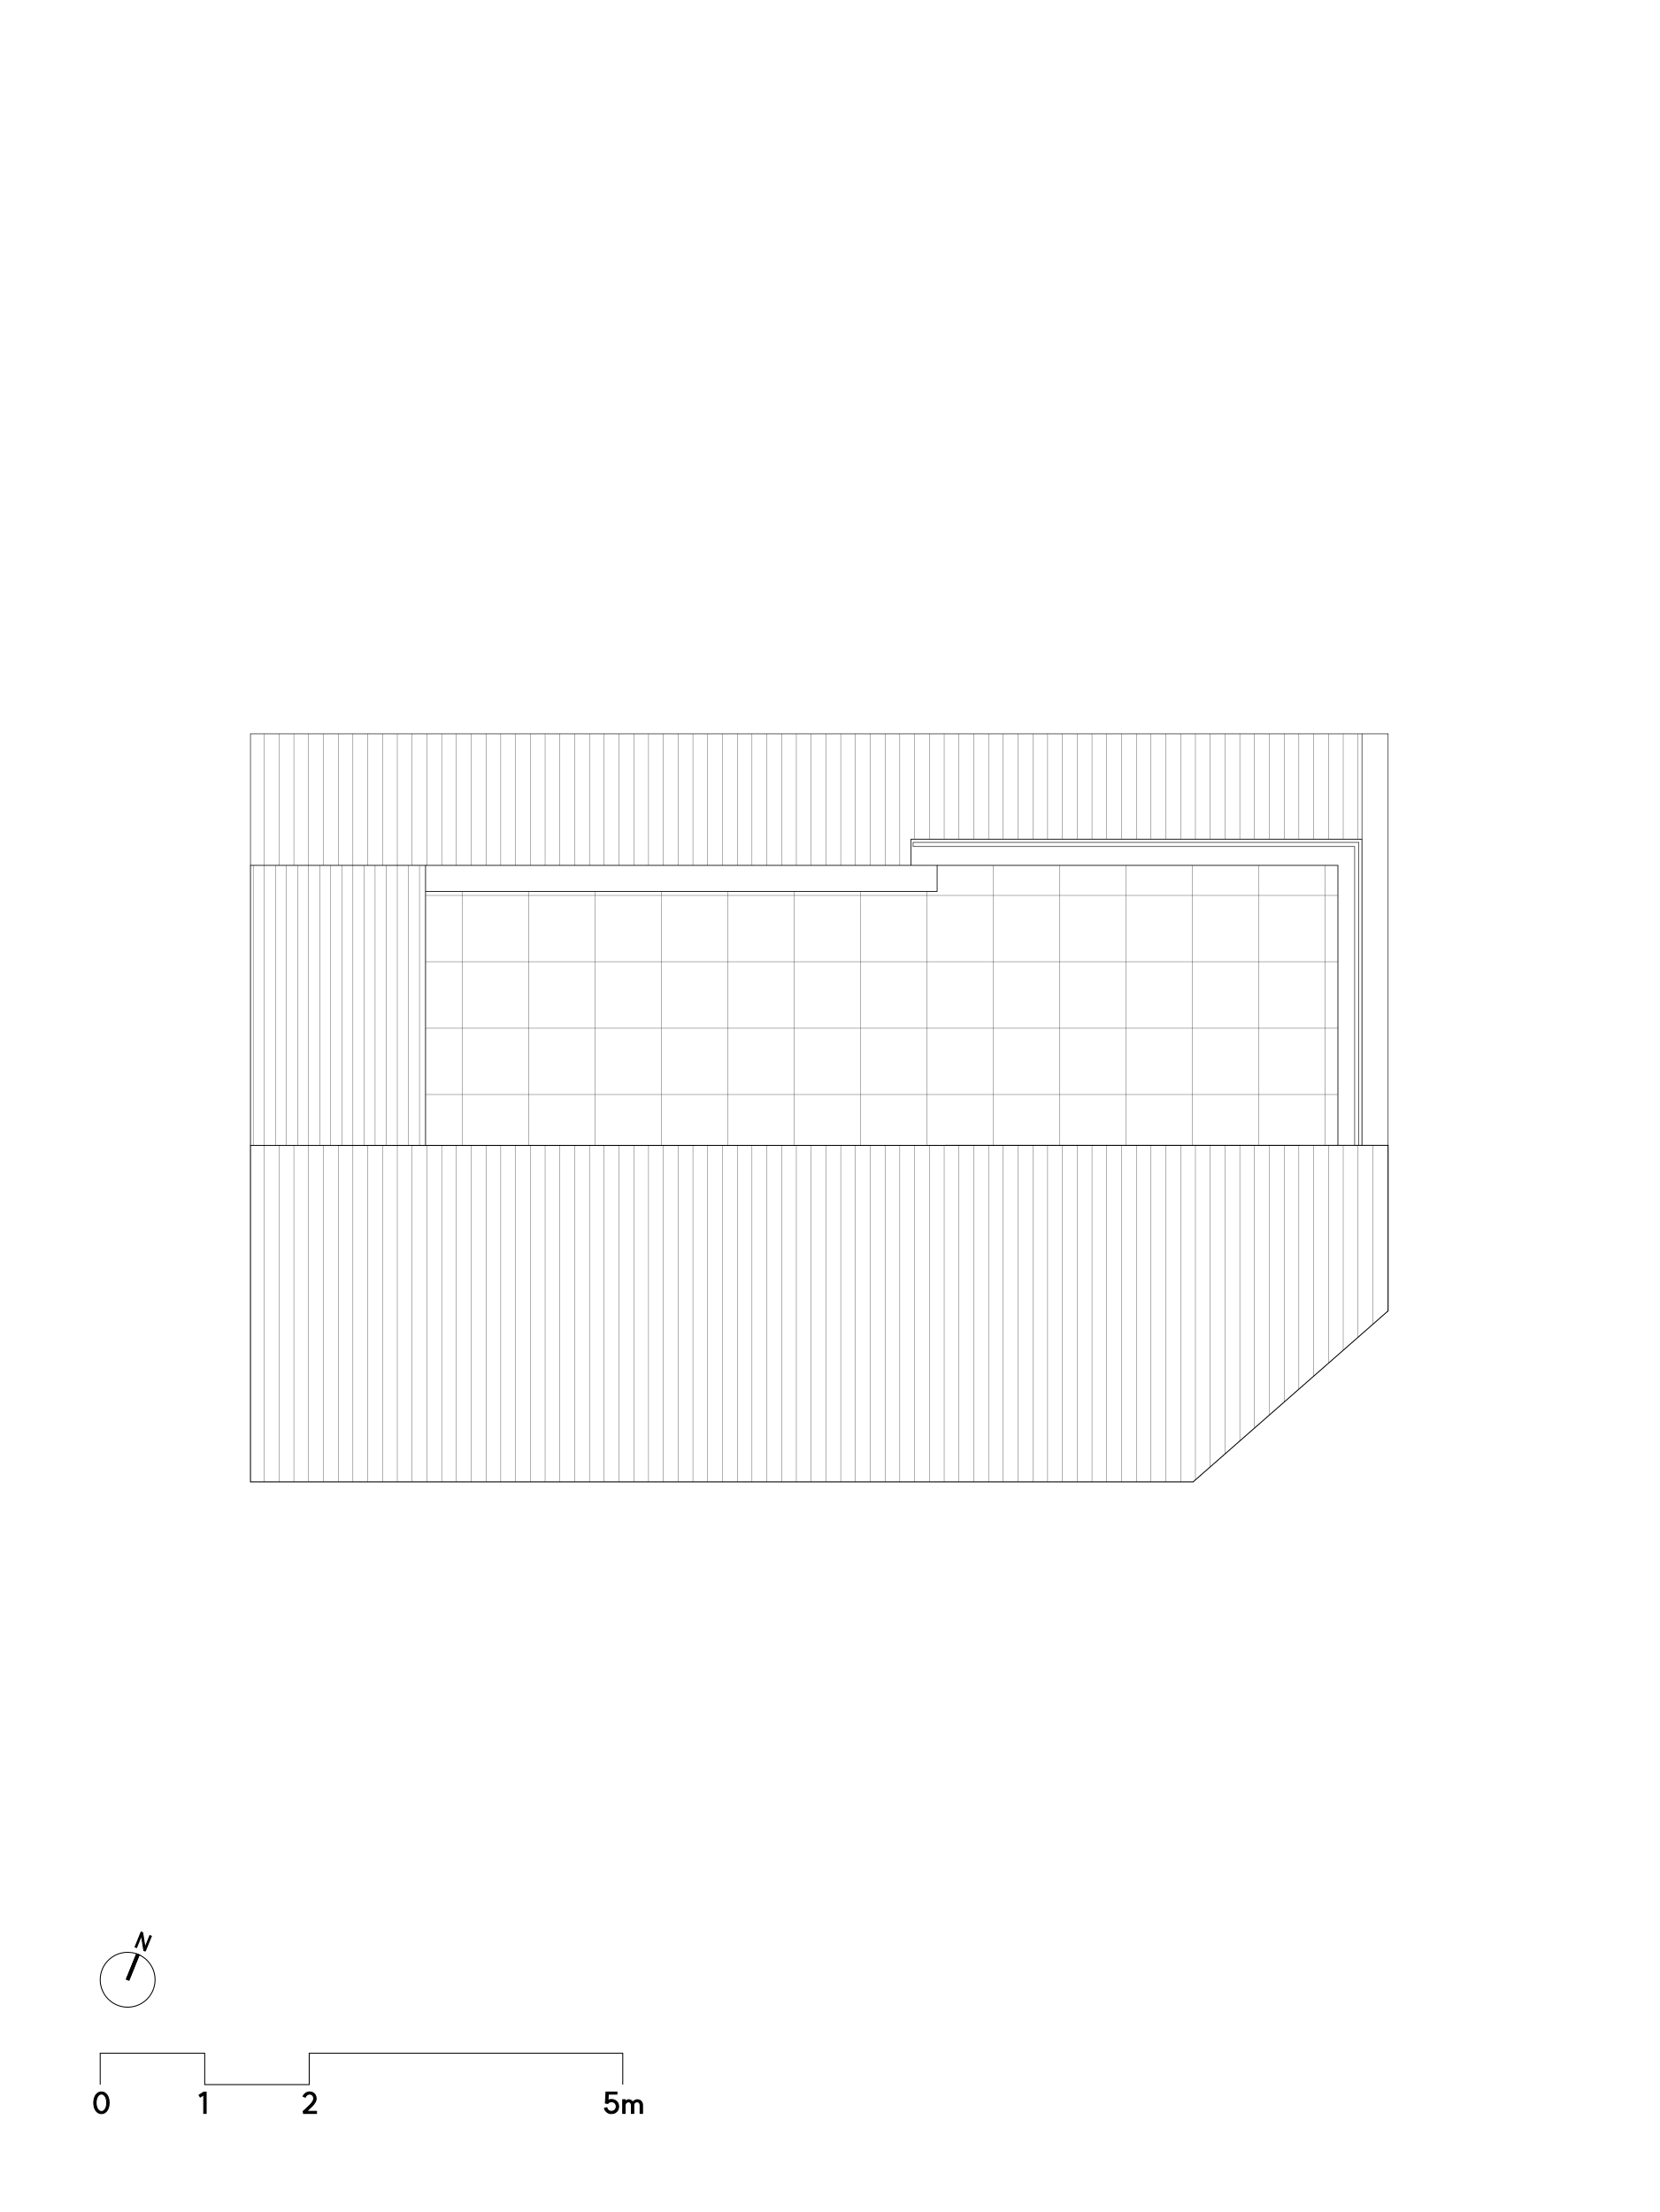
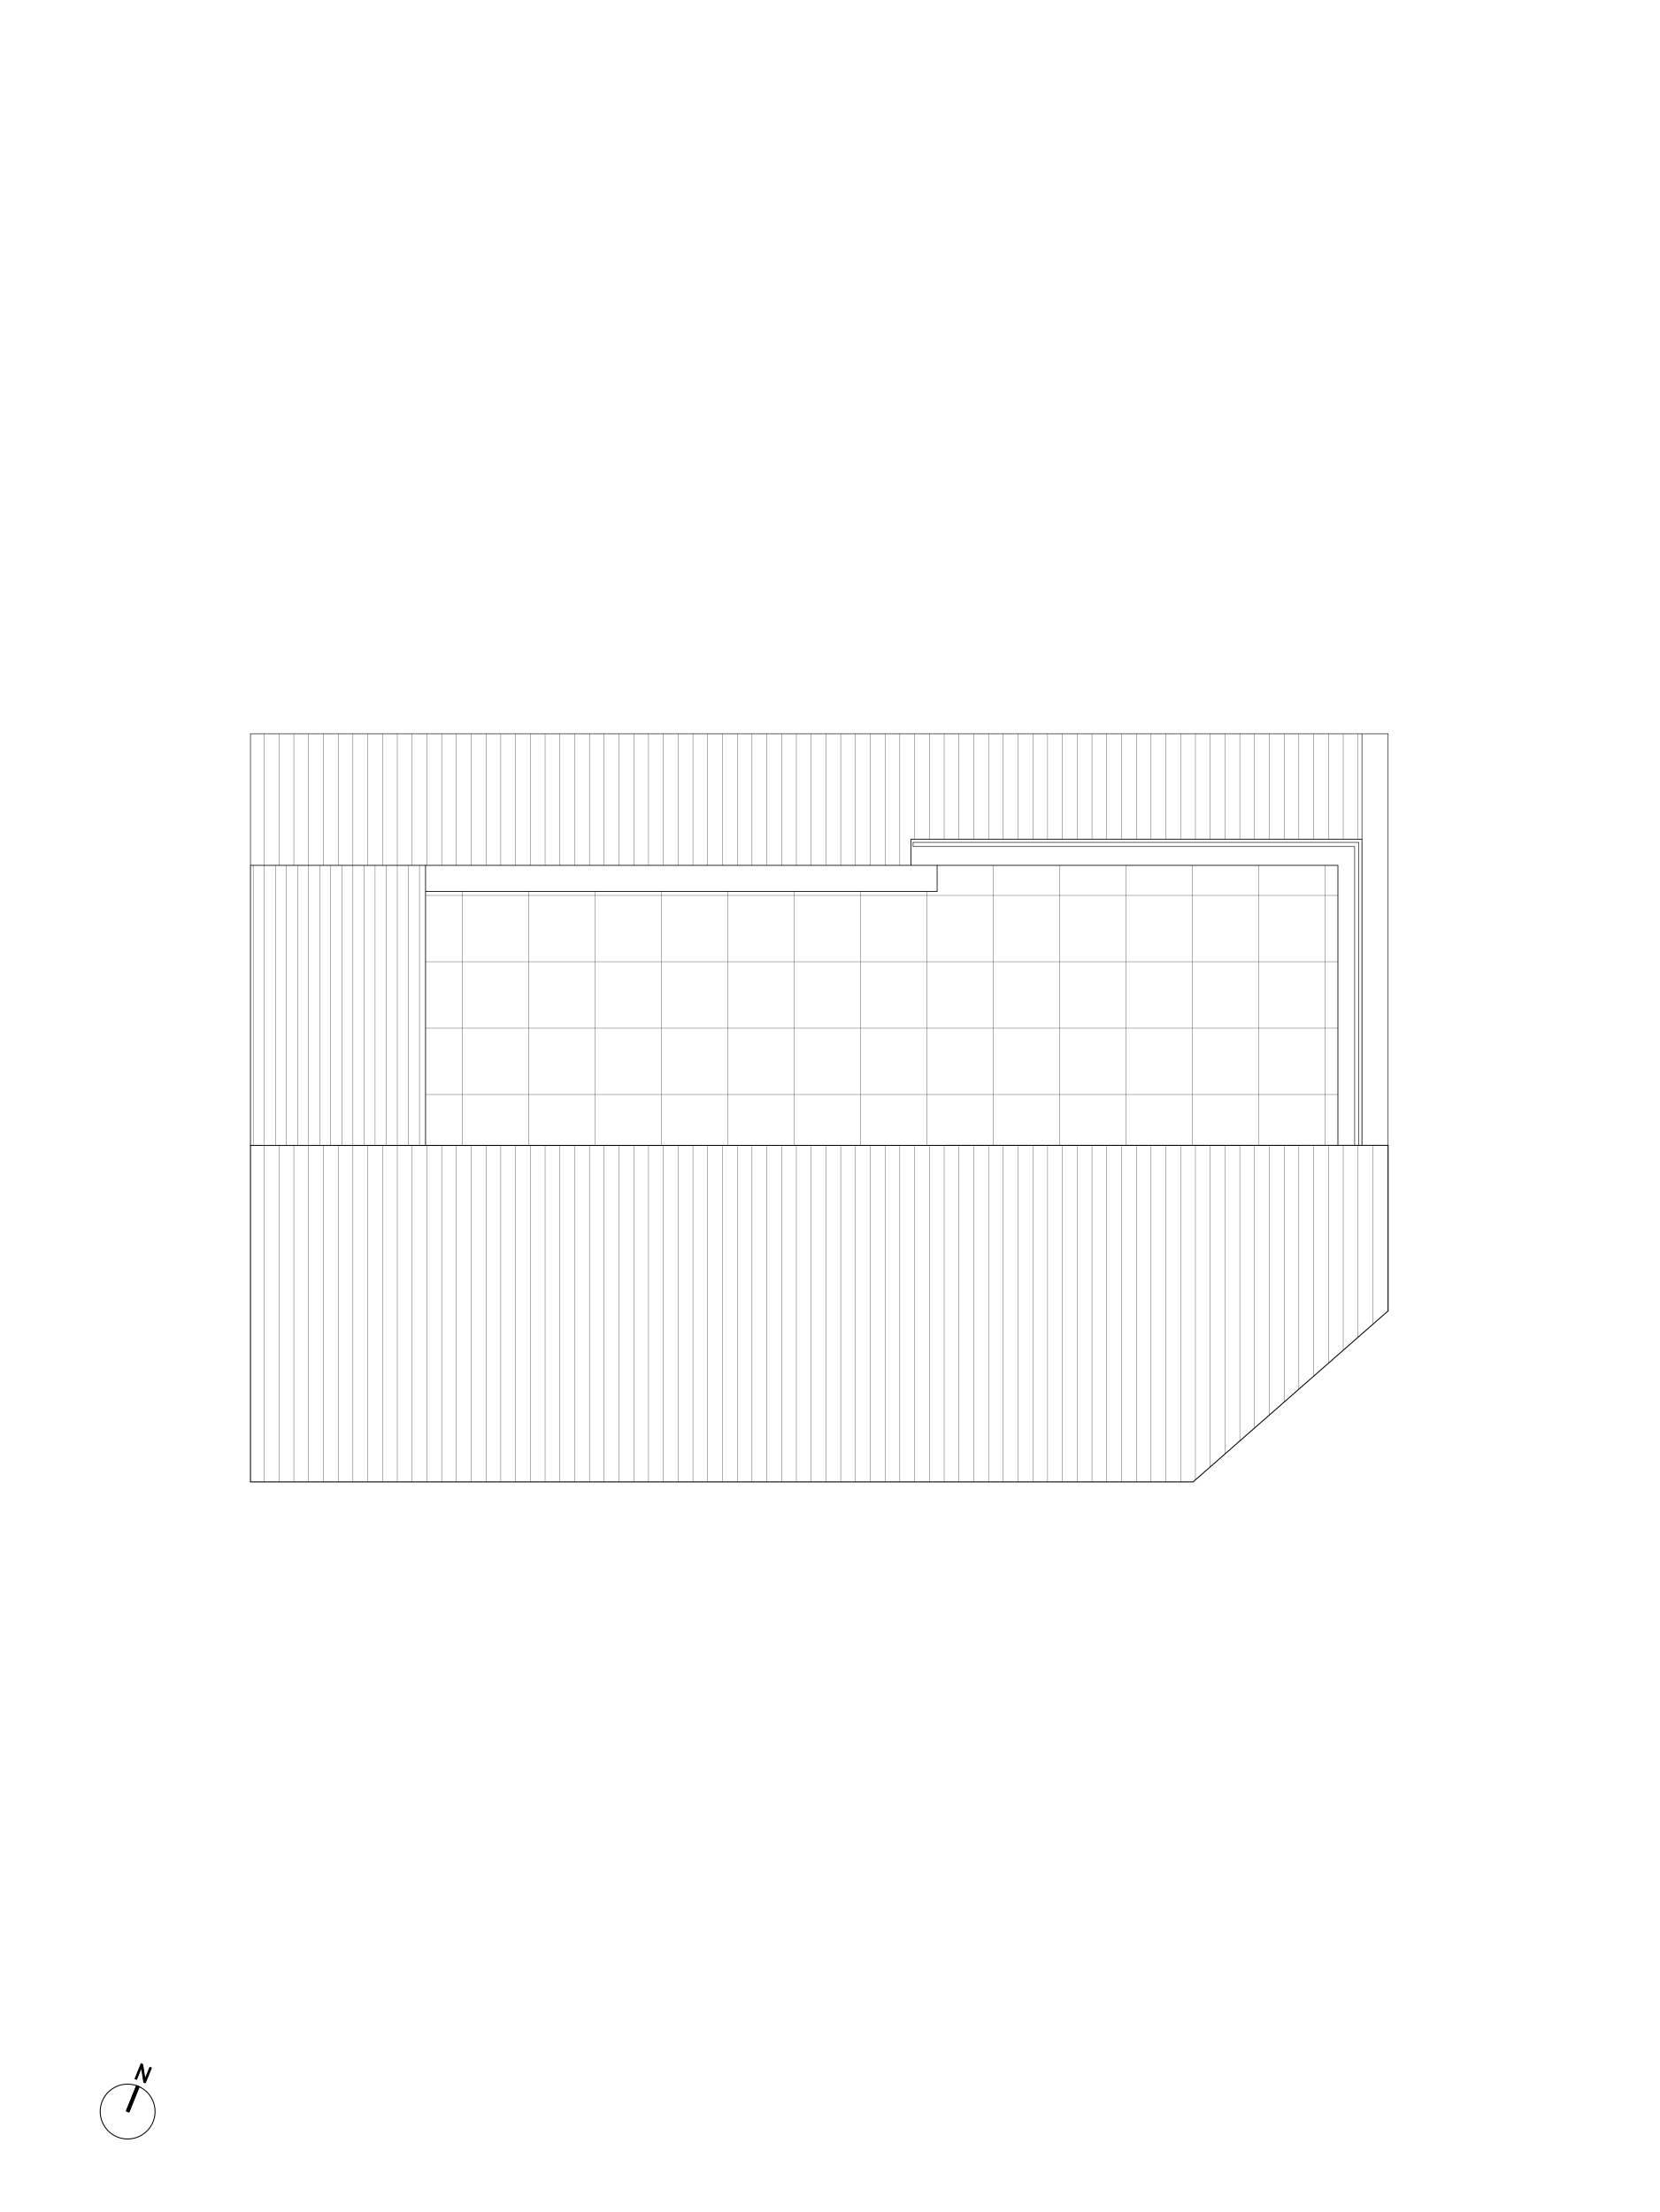
- <svg xmlns="http://www.w3.org/2000/svg" id="_레이어_1" data-name="레이어_1" version="1.1" viewBox="0 0 900 1200">
+ <svg xmlns="http://www.w3.org/2000/svg" id="_레이어_1" version="1.1" viewBox="0 0 900 1200">
  <defs>
    <style>
      .st0 {
        stroke-width: .4px;
      }

      .st0, .st1, .st2, .st3 {
        fill: none;
      }

      .st0, .st1, .st2, .st3, .st4, .st5 {
        stroke: #000;
      }

      .st0, .st1, .st2, .st3, .st5 {
        stroke-miterlimit: 10;
      }

      .st1, .st4, .st5 {
        stroke-width: .5px;
      }

      .st2 {
        stroke-width: .15px;
      }

      .st3 {
        stroke-width: .3px;
      }

      .st5 {
        fill: #040000;
        fill-rule: evenodd;
      }
    </style>
  </defs>
  <g id="av">
    <g id="aw">
      <path class="st2" d="M143.36,803.94v-182.55M143.36,469.45v-71.43M151.38,803.94v-182.55M151.38,469.45v-71.43M159.39,803.94v-182.55M159.39,469.45v-71.43M167.41,803.94v-182.55M167.41,469.45v-71.43M175.43,803.94v-182.55M175.43,469.45v-71.43M183.45,803.94v-182.55M183.45,469.45v-71.43M191.46,803.94v-182.55M191.46,469.45v-71.43M199.48,803.94v-182.55M199.48,469.45v-71.43M207.5,803.94v-182.56M207.5,469.45v-71.43M215.52,803.94v-182.56M215.52,469.45v-71.43M223.53,803.94v-182.56M223.53,469.45v-71.43M231.55,803.94v-182.56M231.55,469.45v-71.43M239.57,803.94v-182.56M239.57,469.45v-71.43M247.59,803.94v-182.56M247.59,469.45v-71.43M255.6,803.94v-182.56M255.6,469.45v-71.43M263.62,803.94v-182.56M263.62,469.45v-71.43M271.64,803.94v-182.56M271.64,469.45v-71.43M279.66,803.94v-182.56M279.66,469.45v-71.43M287.67,803.94v-182.56M287.67,469.45v-71.43M295.69,803.94v-182.56M295.69,469.45v-71.43M303.71,803.94v-182.56M303.71,469.45v-71.43M311.73,803.94v-182.57M311.73,469.45v-71.43M319.74,803.94v-182.57M319.74,469.45v-71.43M327.76,803.94v-182.57M327.76,469.45v-71.43M335.78,803.94v-182.57M335.78,469.45v-71.43M343.8,803.94v-182.57M343.8,469.45v-71.43M351.81,803.94v-182.57M351.81,469.45v-71.43M359.83,803.94v-182.57M359.83,469.45v-71.43M367.85,803.94v-182.57M367.85,469.45v-71.43M375.87,803.94v-182.57M375.87,469.45v-71.43M383.89,803.94v-182.57M383.89,469.45v-71.43M391.9,803.94v-182.57M391.9,469.45v-71.43M399.92,803.94v-182.57M399.92,469.45v-71.43M407.94,803.94v-182.57M407.94,469.45v-71.43M415.96,803.94v-182.58M415.96,469.45v-71.43M423.97,803.94v-182.58M423.97,469.45v-71.43M431.99,803.94v-182.58M431.99,469.45v-71.43M440.01,803.94v-182.58M440.01,469.45v-71.43M448.03,803.94v-182.58M448.03,469.45v-71.43M456.04,803.94v-182.58M456.04,469.45v-71.43M464.06,803.94v-182.58M464.06,469.45v-71.43M472.08,803.94v-182.58M472.08,469.45v-71.43M480.1,803.94v-182.58M480.1,469.45v-71.43M488.11,803.94v-182.58M488.11,469.45v-71.43M496.13,803.94v-182.58M496.13,455.28v-57.26M504.15,803.94v-182.58M504.15,455.28v-57.26M512.17,803.94v-182.58M512.17,455.28v-57.26M520.18,803.94v-182.58M520.18,455.28v-57.26M528.2,803.94v-182.59M528.2,455.28v-57.26M536.22,803.94v-182.59M536.22,455.28v-57.26M544.24,803.94v-182.59M544.24,455.28v-57.26M552.25,803.94v-182.59M552.25,455.28v-57.26M560.27,803.94v-182.59M560.27,455.28v-57.26M568.29,803.94v-182.59M568.29,455.28v-57.26M576.31,803.94v-182.59M576.31,455.28v-57.26M584.32,803.94v-182.59M584.32,455.28v-57.26M592.34,803.94v-182.59M592.34,455.28v-57.26M600.36,803.94v-182.59M600.36,455.28v-57.26M608.38,803.94v-182.59M608.38,455.28v-57.26M616.4,803.94v-182.59M616.4,455.28v-57.26M624.41,803.94v-182.59M624.41,455.28v-57.26M632.43,803.94v-182.6M632.43,455.28v-57.26M640.45,803.94v-182.6M640.45,455.28v-57.26M648.47,802.82v-181.48M648.47,455.28v-57.26M656.48,795.79v-174.45M656.48,455.28v-57.26M664.5,788.76v-167.42M664.5,455.28v-57.26M672.52,781.73v-160.39M672.52,455.28v-57.26M680.54,774.69v-153.35M680.54,455.28v-57.26M688.55,767.66v-146.32M688.55,455.28v-57.26M696.57,760.63v-139.29M696.57,455.28v-57.26M704.59,753.6v-132.26M704.59,455.28v-57.26M712.61,746.57v-125.23M712.61,455.28v-57.26M720.62,739.53v-118.2M720.62,455.28v-57.26M728.64,732.5v-111.17M728.64,455.28v-57.26M736.66,725.47v-104.14M736.66,455.28v-57.26M744.68,718.44v-97.11M752.69,711.41v-90.07" />
    </g>
    <g id="ax">
      <path class="st2" d="M137.34,621.39v-151.94M143.36,621.39v-151.94M149.37,621.39v-151.94M155.38,621.39v-151.94M161.4,621.39v-151.93M167.41,621.39v-151.93M173.42,621.39v-151.93M179.44,621.39v-151.93M185.45,621.39v-151.93M191.46,621.39v-151.93M197.48,621.38v-151.93M203.49,621.38v-151.93M209.5,621.38v-151.93M215.52,621.38v-151.93M221.53,621.38v-151.93M227.54,621.38v-151.93" />
    </g>
    <g id="ay">
      <path class="st2" d="M230.84,485.76h494.93M230.84,521.76h494.93M230.84,557.76h494.93M230.84,593.76h494.93M250.72,621.38v-137.75M286.72,621.38v-137.75M322.72,621.37v-137.75M358.72,621.37v-137.74M394.72,621.37v-137.74M430.72,621.36v-137.74M466.72,621.36v-137.73M502.72,621.36v-137.73M538.72,621.35v-151.9M574.72,621.35v-151.9M610.72,621.35v-151.89M646.72,621.34v-151.89M682.72,621.34v-151.89M718.72,621.34v-151.88" />
    </g>
    <g id="az">
      <polygon class="st3" points="737.1 621.33 737.1 456.98 495.31 456.98 495.31 459.25 734.84 459.25 734.84 621.33 737.1 621.33" />
    </g>
    <g id="ba">
      <polyline class="st3" points="753 621.39 753 398.02 135.87 398.02 135.87 469.45" />
    </g>
    <g id="bb">
      <line class="st3" x1="738.8" y1="455.28" x2="738.8" y2="398.02" />
    </g>
    <g id="bc">
      <polyline class="st0" points="230.84 469.45 508.35 469.45 508.35 483.63 230.84 483.63" />
    </g>
    <g id="bd">
      <polyline class="st0" points="725.76 621.39 725.76 469.45 508.35 469.45" />
    </g>
    <g id="be">
      <polyline class="st0" points="738.8 621.39 738.8 455.28 494.17 455.28 494.17 469.45" />
    </g>
    <g id="bf">
      <polyline class="st0" points="230.84 621.39 230.84 469.45 135.87 469.45 135.87 621.39" />
    </g>
    <g id="bg">
      <polygon class="st1" points="647.19 803.94 753 711.14 753 621.33 135.87 621.39 135.87 803.94 647.19 803.94" />
    </g>
  </g>
-   <g id="bk">
-     <g>
-       <g id="bl">
-         <circle class="st1" cx="69.24" cy="1074" r="14.88" />
-       </g>
-       <g id="bm">
-         <path class="st4" d="M78.85,1058.48l-.86-.35-1.27-8.05-2.62,6.47-.84-.34,3.28-8.1.87.35,1.26,8.02,2.61-6.45.84.34-3.28,8.1h0Z" />
-       </g>
-       <g id="bn">
-         <path class="st5" d="M74.82,1060.21c-.23-.09-.46-.18-.7-.26l-5.57,13.78.69.28s5.58-13.8,5.58-13.8Z" />
-       </g>
-       <g id="bo">
-         <path class="st5" d="M75.5,1060.5c-.23-.1-.45-.2-.69-.3l-5.58,13.8.69.28,5.57-13.78h.01Z" />
-       </g>
-       <g id="bp">
-         <line class="st1" x1="74.12" y1="1059.94" x2="68.54" y2="1073.72" />
-       </g>
-       <g id="bq">
-         <line class="st1" x1="75.5" y1="1060.5" x2="69.93" y2="1074.28" />
-       </g>
-       <g id="br">
-         <line class="st1" x1="69.24" y1="1074" x2="74.82" y2="1060.21" />
-       </g>
-       <g id="bs">
-         <path class="st4" d="M52.86,1145.9c-.63-.5-1.13-1.2-1.49-2.1s-.54-1.92-.54-3.06.18-2.14.54-3.04.85-1.59,1.49-2.1c.63-.5,1.36-.75,2.17-.75s1.53.25,2.17.75c.63.5,1.13,1.2,1.49,2.1s.54,1.91.54,3.04-.18,2.16-.54,3.05-.85,1.59-1.49,2.1-1.36.76-2.17.76-1.53-.25-2.17-.75ZM56.51,1144.86c.44-.41.78-.96,1.02-1.67.24-.71.36-1.52.36-2.44s-.12-1.73-.36-2.45c-.24-.71-.58-1.27-1.02-1.67s-.93-.6-1.49-.6-1.05.2-1.48.6-.77.96-1.02,1.67c-.25.71-.37,1.53-.37,2.43s.12,1.75.37,2.46.58,1.27,1.02,1.67.93.61,1.48.61,1.05-.2,1.49-.61h0Z" />
-       </g>
-       <g id="bt">
-         <path class="st4" d="M165.18,1144.72c.19-.17.42-.38.71-.64.93-.85,1.67-1.57,2.24-2.15.57-.58,1.05-1.17,1.44-1.78s.59-1.16.59-1.67c0-.48-.09-.9-.28-1.27s-.45-.66-.78-.86-.71-.31-1.15-.31c-.47,0-.93.16-1.37.48s-.78.73-1,1.23l-1.2-.51c.3-.7.78-1.28,1.46-1.73.67-.45,1.38-.67,2.11-.67.69,0,1.31.16,1.85.46.54.31.96.74,1.26,1.29.3.55.45,1.18.45,1.9s-.22,1.41-.67,2.14-.98,1.41-1.6,2.04c-.62.63-1.42,1.39-2.42,2.27-.49.45-.95.88-1.39,1.3l-.94-.85c.28-.27.51-.49.7-.66h-.01ZM164.48,1145.38h7.22v1.18h-7.04l-.18-1.18h0Z" />
-       </g>
-       <g id="bu">
-         <path class="st4" d="M111.84,1146.54h-1.34v-10.08l-1.86,1.2-.67-1.07,2.54-1.62h1.33s0,11.57,0,11.57Z" />
-       </g>
-       <g id="bv">
-         <g>
-           <path class="st4" d="M330.05,1139.31c.55-.25,1.08-.38,1.59-.38.77,0,1.45.16,2.06.49.6.33,1.07.78,1.41,1.35s.5,1.24.5,1.98-.17,1.43-.5,2.02-.8,1.05-1.4,1.38-1.29.5-2.07.5c-.6,0-1.16-.12-1.69-.38-.53-.25-.98-.6-1.34-1.05-.37-.45-.62-.95-.74-1.52l1.3-.3c.13.59.42,1.06.89,1.43.46.37.99.55,1.59.55.5,0,.95-.11,1.35-.34.4-.22.71-.54.94-.94.23-.41.34-.86.34-1.36s-.11-.95-.34-1.34-.54-.69-.94-.91c-.4-.22-.85-.33-1.35-.33-.33,0-.68.09-1.04.26-.36.18-.66.4-.9.68l-.99-.86c.34-.38.79-.7,1.34-.95v.02ZM328.37,1140.93l.37-6.03h5.92v1.18h-4.64l-.32,5.04-1.33-.19h0Z" />
-           <path class="st4" d="M346.78,1140.76c-.29-.34-.67-.5-1.13-.5-.35,0-.66.07-.94.22-.27.14-.49.34-.65.6s-.24.55-.24.88v4.58h-1.33v-4.45c0-.54-.14-.98-.43-1.32s-.66-.5-1.12-.5c-.34,0-.65.09-.94.26s-.5.42-.66.72c-.15.3-.23.63-.23.98v4.3h-1.33v-7.46h1.33v1.31l-.14-.05c.22-.37.52-.68.9-.91.37-.23.75-.35,1.14-.35.46,0,.9.13,1.32.38.42.26.74.59.95.99.25-.41.59-.74,1.04-.99.45-.26.9-.38,1.36-.38.55,0,1.05.13,1.49.38s.78.59,1.02,1.02c.25.43.37.93.37,1.5v4.56h-1.34v-4.45c0-.54-.15-.98-.44-1.32h0Z" />
-         </g>
-       </g>
-       <g id="bw">
-         <polyline class="st1" points="337.82 1130.89 337.82 1113.88 167.74 1113.88 167.74 1130.89 111.05 1130.89 111.05 1113.88 54.35 1113.88 54.35 1130.89" />
-       </g>
+   <g>
+     <g id="lg">
+       <circle class="st1" cx="69.24" cy="1145.51" r="14.88" />
+     </g>
+     <g id="lh">
+       <path class="st4" d="M78.85,1129.98l-.86-.35-1.27-8.05-2.62,6.47-.84-.34,3.28-8.1.87.35,1.26,8.02,2.61-6.45.84.34-3.28,8.1h0Z" />
+     </g>
+     <g id="li">
+       <path class="st5" d="M74.82,1131.71c-.23-.09-.46-.18-.7-.26l-5.57,13.78.69.28s5.58-13.8,5.58-13.8Z" />
+     </g>
+     <g id="lj">
+       <path class="st5" d="M75.5,1132.01c-.23-.1-.45-.2-.69-.3l-5.58,13.8.69.28,5.57-13.78h.01Z" />
+     </g>
+     <g id="lk">
+       <line class="st1" x1="74.12" y1="1131.44" x2="68.54" y2="1145.22" />
+     </g>
+     <g id="ll">
+       <line class="st1" x1="75.5" y1="1132.01" x2="69.93" y2="1145.79" />
+     </g>
+     <g id="lm">
+       <line class="st1" x1="69.24" y1="1145.51" x2="74.82" y2="1131.71" />
    </g>
  </g>
</svg>
